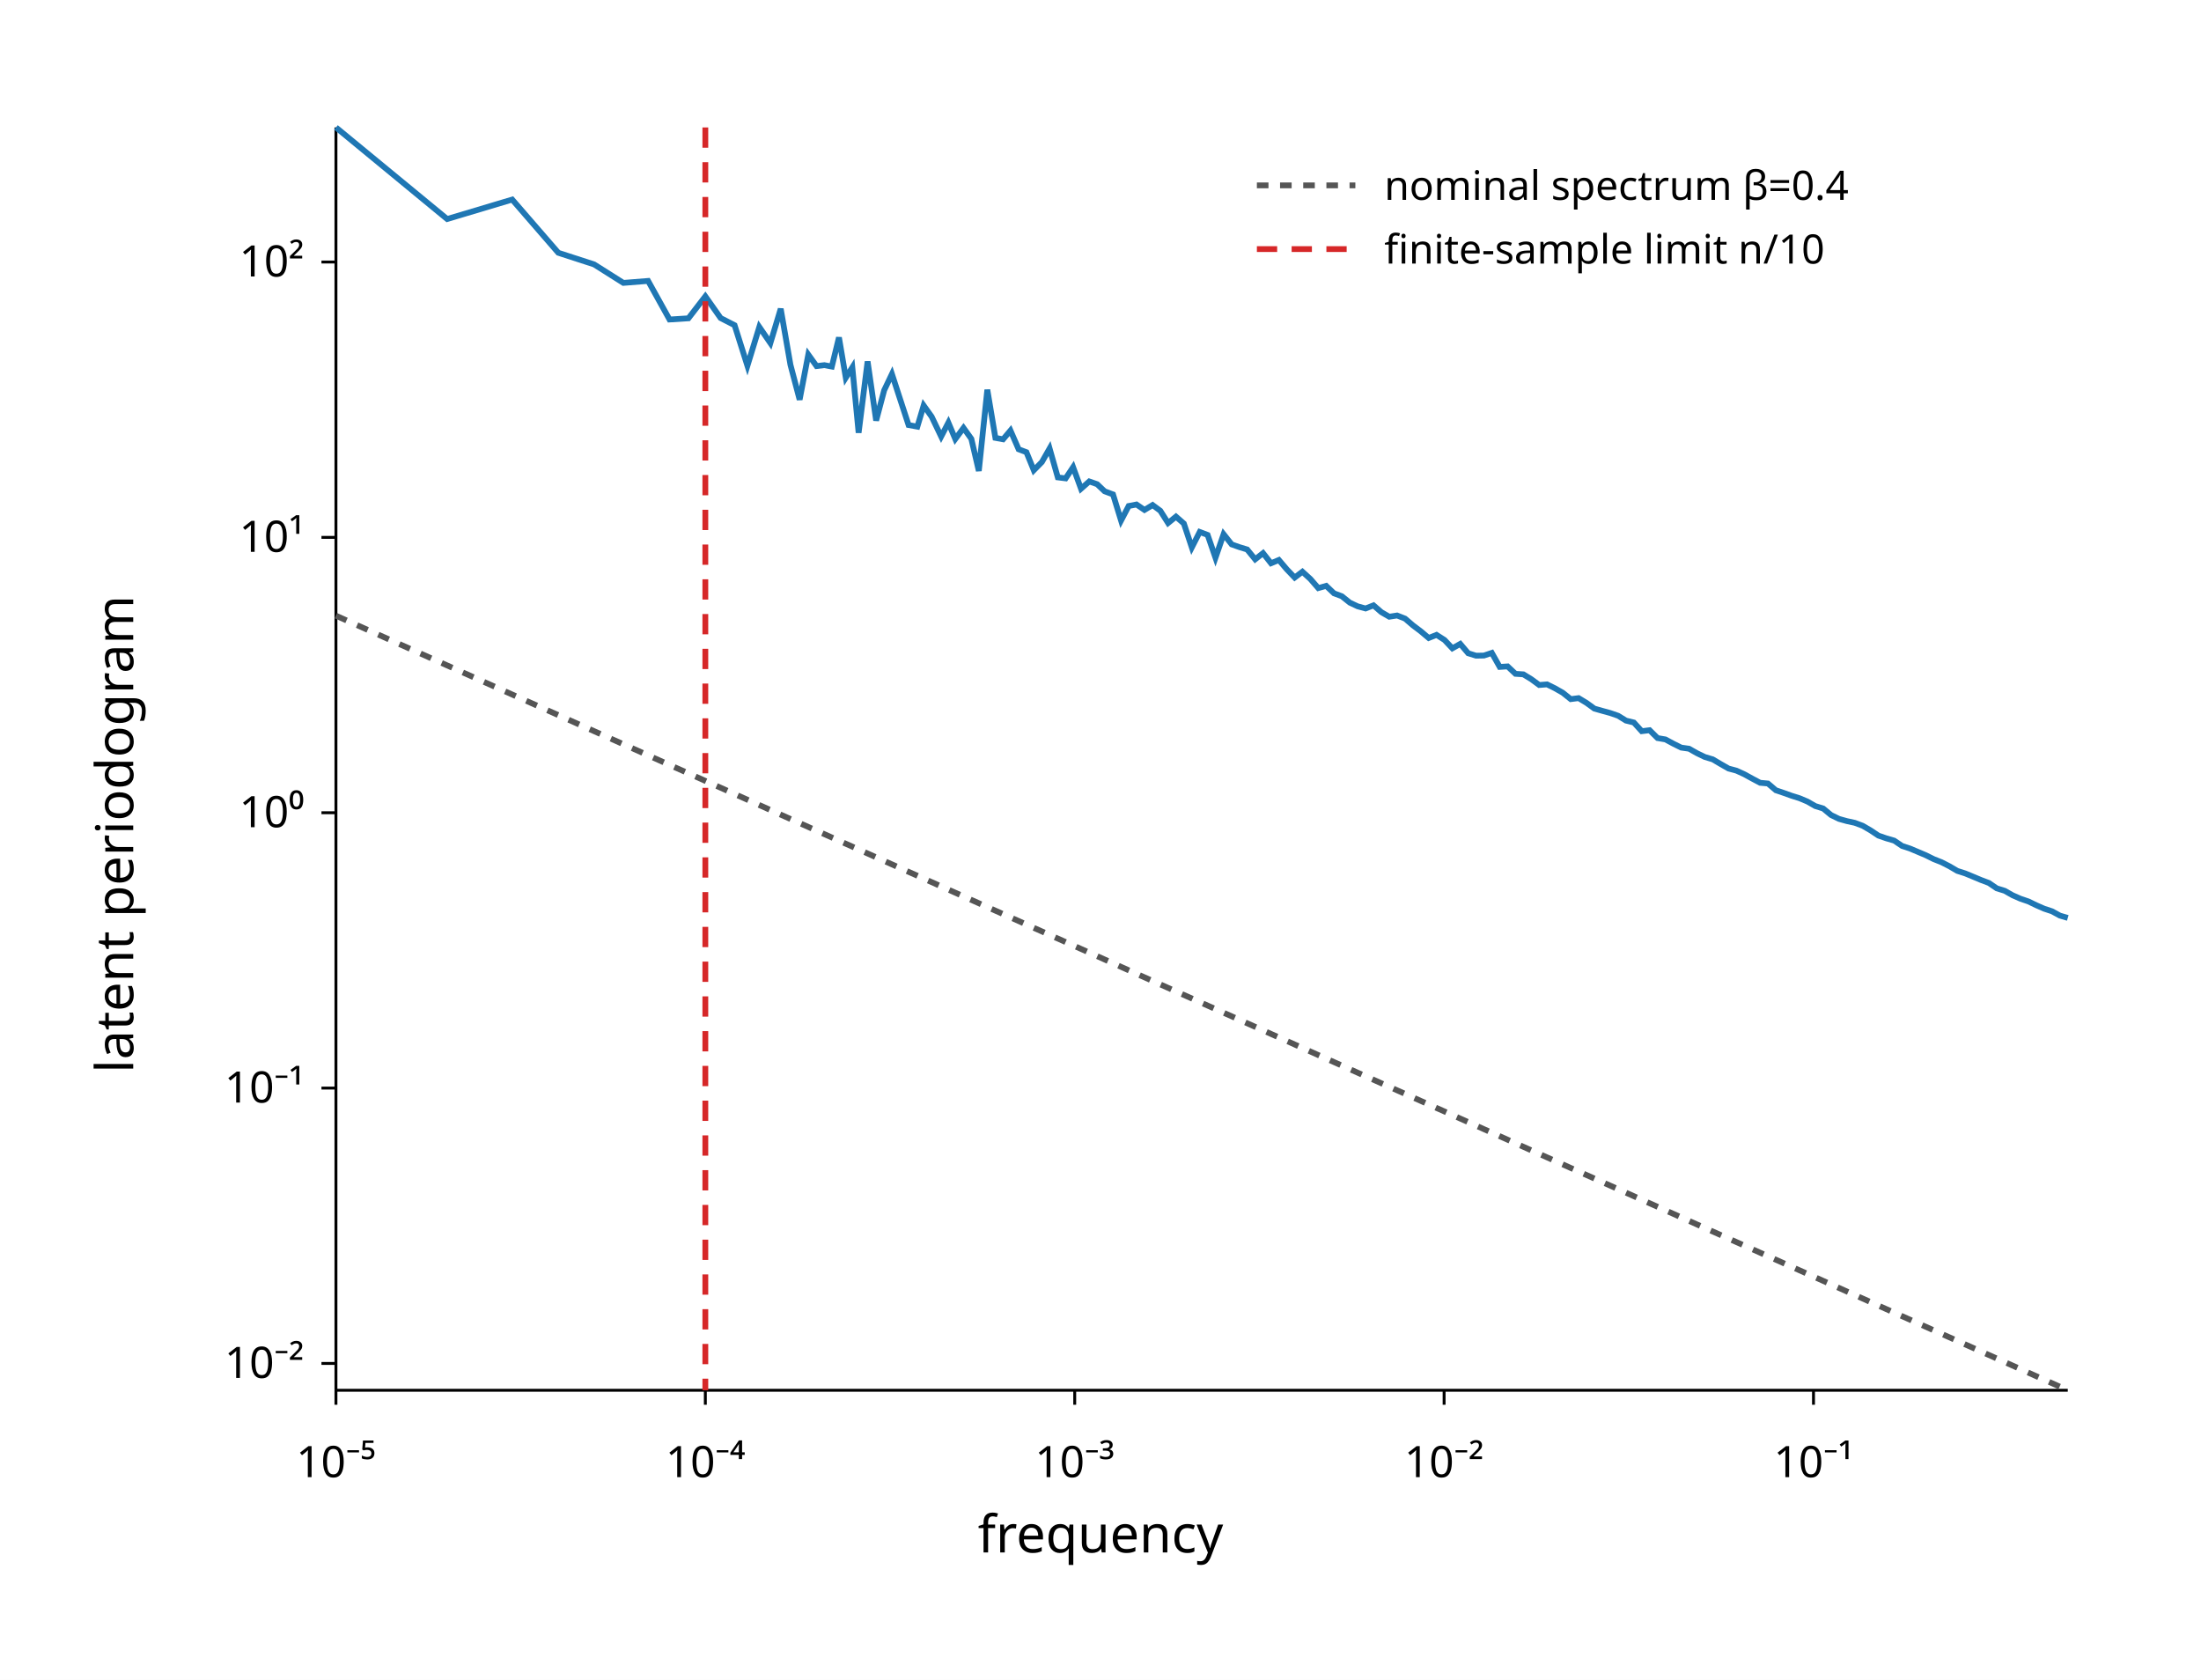
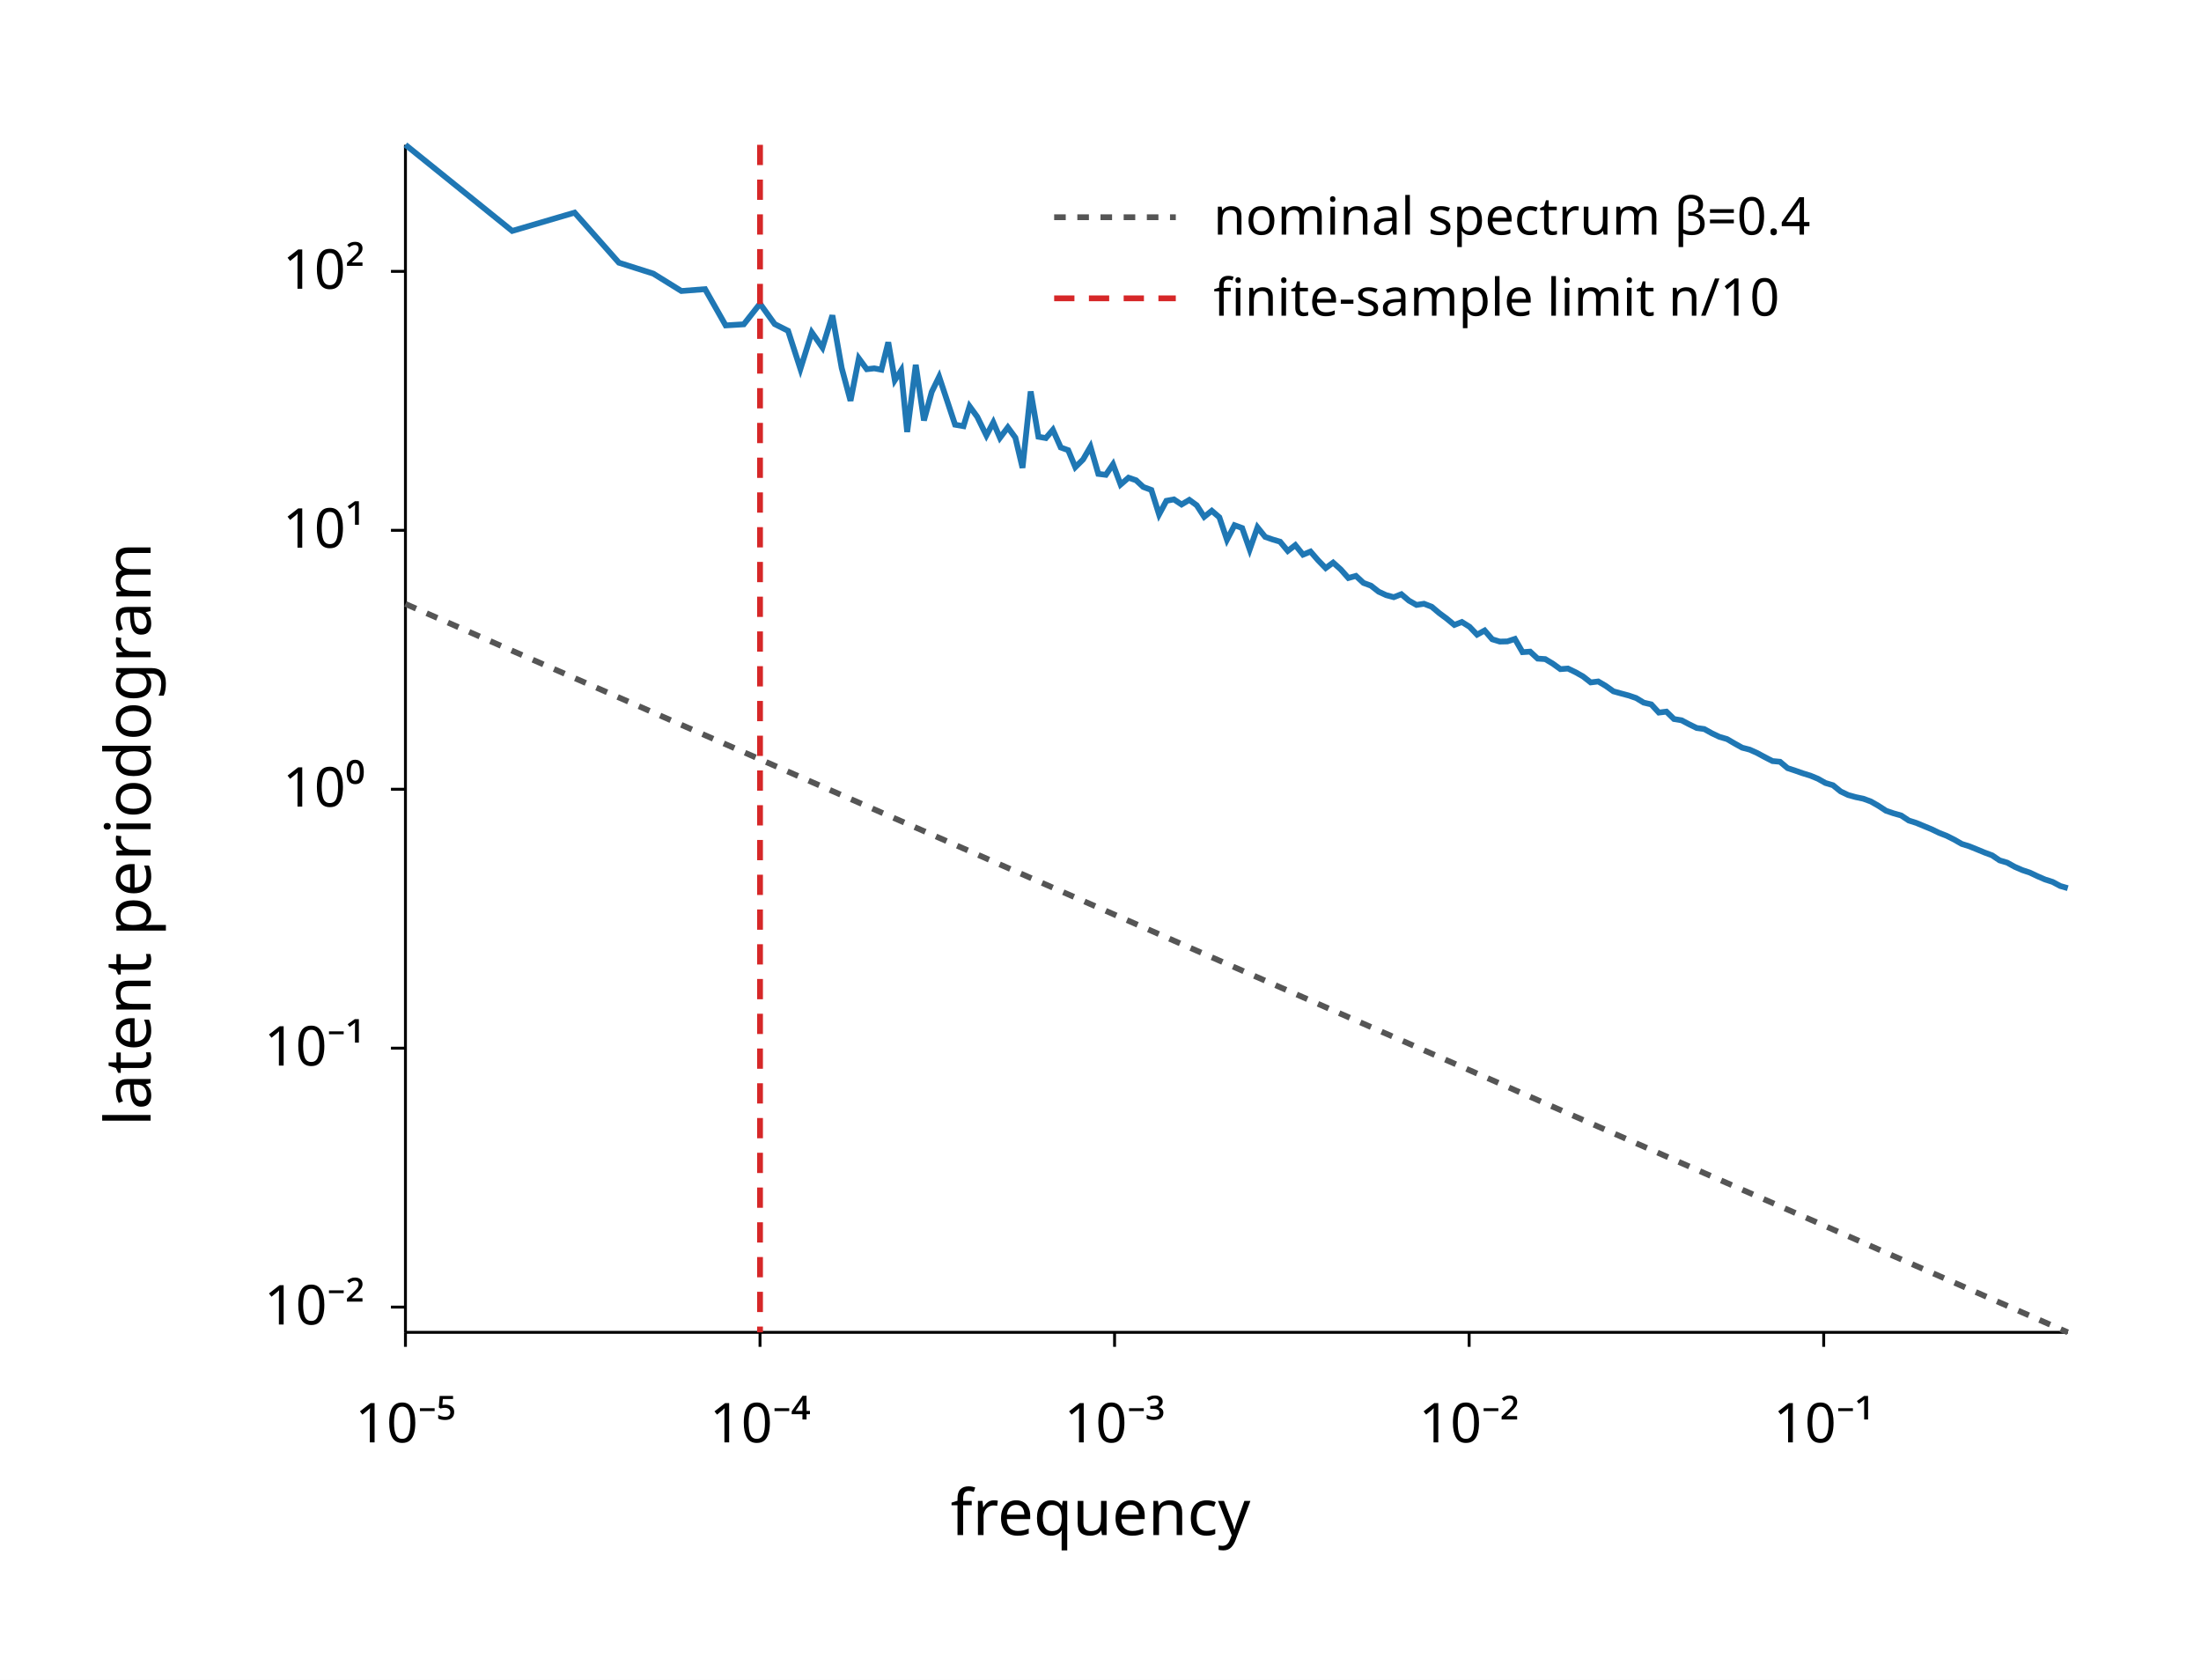
<svg xmlns="http://www.w3.org/2000/svg" width="760" height="580" viewBox="0 0 760 580">
  <rect width="100%" height="100%" fill="white" />
-   <line x1="116" y1="480" x2="714" y2="480" stroke="black" />
-   <line x1="116" y1="44" x2="116" y2="480" stroke="black" />
-   <line x1="116.0" y1="480" x2="116.0" y2="485" stroke="black" />
-   <text x="116.0" y="510" text-anchor="middle" font-family="sans-serif" font-size="15">10⁻⁵</text>
-   <line x1="243.549" y1="480" x2="243.549" y2="485" stroke="black" />
-   <text x="243.549" y="510" text-anchor="middle" font-family="sans-serif" font-size="15">10⁻⁴</text>
-   <line x1="371.099" y1="480" x2="371.099" y2="485" stroke="black" />
-   <text x="371.099" y="510" text-anchor="middle" font-family="sans-serif" font-size="15">10⁻³</text>
-   <line x1="498.648" y1="480" x2="498.648" y2="485" stroke="black" />
-   <text x="498.648" y="510" text-anchor="middle" font-family="sans-serif" font-size="15">10⁻²</text>
-   <line x1="626.197" y1="480" x2="626.197" y2="485" stroke="black" />
-   <text x="626.197" y="510" text-anchor="middle" font-family="sans-serif" font-size="15">10⁻¹</text>
-   <line x1="111" y1="470.735" x2="116" y2="470.735" stroke="black" />
-   <text x="105" y="475.735" text-anchor="end" font-family="sans-serif" font-size="15">10⁻²</text>
-   <line x1="111" y1="375.667" x2="116" y2="375.667" stroke="black" />
-   <text x="105" y="380.667" text-anchor="end" font-family="sans-serif" font-size="15">10⁻¹</text>
-   <line x1="111" y1="280.6" x2="116" y2="280.6" stroke="black" />
-   <text x="105" y="285.6" text-anchor="end" font-family="sans-serif" font-size="15">10⁰</text>
-   <line x1="111" y1="185.533" x2="116" y2="185.533" stroke="black" />
-   <text x="105" y="190.533" text-anchor="end" font-family="sans-serif" font-size="15">10¹</text>
-   <line x1="111" y1="90.465" x2="116" y2="90.465" stroke="black" />
-   <text x="105" y="95.465" text-anchor="end" font-family="sans-serif" font-size="15">10²</text>
-   <polyline fill="none" stroke="#555555" stroke-width="2" stroke-dasharray="4 4" points="116.0,212.57 154.4,229.74 176.86,239.79 192.79,246.91 205.15,252.44 215.25,256.96 223.79,260.78 231.19,264.09 237.71,267.0 243.55,269.61 248.83,271.97 253.65,274.13 258.08,276.11 262.19,277.95 266.01,279.66 269.58,281.26 272.94,282.76 276.11,284.17 279.1,285.51 281.95,286.78 284.65,287.99 287.23,289.15 289.69,290.25 292.05,291.3 294.31,292.31 296.48,293.28 299.58,294.67 302.53,295.99 305.31,297.23 307.98,298.43 310.51,299.56 313.73,301.0 316.76,302.35 318.94,303.33 321.7,304.56 324.98,306.03 327.47,307.15 329.86,308.21 332.7,309.48 335.4,310.69 337.98,311.84 340.92,313.16 343.71,314.41 346.37,315.6 348.91,316.73 351.73,317.99 354.42,319.19 356.97,320.34 359.76,321.58 362.42,322.77 365.26,324.04 367.96,325.25 370.54,326.4 373.27,327.62 376.12,328.9 378.84,330.11 381.42,331.27 384.33,332.57 387.1,333.81 389.73,334.99 392.43,336.2 395.19,337.43 397.99,338.68 400.65,339.87 403.34,341.07 406.06,342.29 408.79,343.51 411.53,344.73 414.26,345.96 416.99,347.18 419.7,348.39 422.51,349.65 425.29,350.89 427.93,352.07 430.64,353.28 433.41,354.52 436.13,355.73 438.88,356.97 441.59,358.18 444.31,359.39 447.05,360.62 449.72,361.82 452.47,363.04 455.2,364.27 457.93,365.48 460.63,366.69 463.32,367.89 466.08,369.13 468.8,370.35 471.53,371.57 474.27,372.79 476.99,374.01 479.71,375.22 482.41,376.43 485.16,377.66 487.89,378.88 490.61,380.1 493.33,381.31 496.03,382.53 498.78,383.75 501.5,384.97 504.22,386.19 506.96,387.41 509.68,388.63 512.4,389.85 515.12,391.06 517.85,392.28 520.58,393.5 523.29,394.72 526.01,395.93 528.75,397.16 531.48,398.38 534.2,399.59 536.91,400.81 539.64,402.02 542.37,403.25 545.09,404.46 547.81,405.68 550.54,406.9 553.26,408.12 555.99,409.34 558.72,410.56 561.44,411.77 564.16,412.99 566.89,414.21 569.61,415.43 572.34,416.65 575.06,417.87 577.78,419.08 580.51,420.3 583.23,421.52 585.95,422.74 588.68,423.96 591.4,425.17 594.13,426.39 596.86,427.61 599.58,428.83 602.3,430.05 605.03,431.27 607.75,432.49 610.47,433.7 613.2,434.92 615.92,436.14 618.65,437.36 621.37,438.58 624.1,439.8 626.82,441.01 629.54,442.23 632.27,443.45 635.0,444.67 637.72,445.89 640.44,447.1 643.17,448.32 645.89,449.54 648.62,450.76 651.34,451.98 654.06,453.2 656.79,454.42 659.51,455.63 662.24,456.85 664.96,458.07 667.69,459.29 670.41,460.51 673.13,461.72 675.86,462.94 678.58,464.16 681.31,465.38 684.03,466.6 686.76,467.82 689.48,469.03 692.21,470.25 694.93,471.47 697.65,472.69 700.38,473.91 703.1,475.13 705.83,476.34 708.55,477.56 711.28,478.78 714.0,480.0" />
-   <line x1="434" y1="64" x2="468" y2="64" stroke="#555555" stroke-width="2" stroke-dasharray="4 4" />
-   <text x="478" y="69" font-family="sans-serif" font-size="14">nominal spectrum β=0.4</text>
-   <polyline fill="none" stroke="#1f77b4" stroke-width="2" points="116.0,44.0 154.4,75.62 176.86,68.9 192.79,87.28 205.15,91.29 215.25,97.67 223.79,96.99 231.19,110.31 237.71,109.9 243.55,102.32 248.83,109.81 253.65,112.28 258.08,126.28 262.19,112.89 266.01,118.45 269.58,106.61 272.94,125.96 276.11,137.99 279.1,122.42 281.95,126.39 284.65,126.07 287.23,126.56 289.69,116.51 292.05,130.42 294.31,126.84 296.48,149.42 299.58,124.78 302.53,145.2 305.31,134.73 307.98,129.14 310.51,136.91 313.73,146.75 316.76,147.3 318.94,140.0 321.7,143.87 324.98,150.71 327.47,145.92 329.86,151.58 332.7,147.74 335.4,151.51 337.98,162.6 340.92,134.55 343.71,151.18 346.37,151.67 348.91,148.64 351.73,155.11 354.42,156.12 356.97,162.36 359.76,159.52 362.42,154.84 365.26,164.82 367.96,165.16 370.54,161.29 373.27,168.74 376.12,166.22 378.84,167.17 381.42,169.62 384.33,170.71 387.1,179.72 389.73,174.7 392.43,174.18 395.19,176.06 397.99,174.37 400.65,176.34 403.34,180.58 406.06,178.37 408.79,180.76 411.53,189.01 414.26,183.66 416.99,184.69 419.7,192.57 422.51,184.43 425.29,187.95 427.93,188.89 430.64,189.71 433.41,193.11 436.13,190.97 438.88,194.47 441.59,193.34 444.31,196.54 447.05,199.41 449.72,197.39 452.47,199.9 455.2,203.04 457.93,202.27 460.63,204.85 463.32,205.85 466.08,208.06 468.8,209.34 471.53,210.08 474.27,209.0 476.99,211.36 479.71,212.93 482.41,212.5 485.16,213.58 487.89,215.92 490.61,217.97 493.33,220.27 496.03,219.19 498.78,220.95 501.5,223.84 504.22,222.31 506.96,225.54 509.68,226.38 512.4,226.33 515.12,225.42 517.85,230.26 520.58,230.08 523.29,232.64 526.01,232.82 528.75,234.49 531.48,236.5 534.2,236.29 536.91,237.63 539.64,239.19 542.37,241.38 545.09,241.03 547.81,242.67 550.54,244.65 553.26,245.42 555.99,246.17 558.72,247.11 561.44,248.79 564.16,249.45 566.89,252.45 569.61,252.11 572.34,254.82 575.06,255.29 577.78,256.75 580.51,258.11 583.23,258.5 585.95,260.04 588.68,261.36 591.4,262.17 594.13,263.78 596.86,265.34 599.58,266.07 602.3,267.31 605.03,268.81 607.75,270.26 610.47,270.51 613.2,272.84 615.92,273.76 618.65,274.74 621.37,275.59 624.1,276.74 626.82,278.3 629.54,279.14 632.27,281.4 635.0,282.73 637.72,283.49 640.44,284.08 643.17,285.1 645.89,286.68 648.62,288.5 651.34,289.44 654.06,290.23 656.79,292.07 659.51,292.96 662.24,294.11 664.96,295.26 667.69,296.61 670.41,297.69 673.13,299.08 675.86,300.68 678.58,301.55 681.31,302.68 684.03,303.82 686.76,304.85 689.48,306.71 692.21,307.55 694.93,309.09 697.65,310.29 700.38,311.22 703.1,312.53 705.83,313.73 708.55,314.63 711.28,316.12 714.0,316.92" />
-   <line x1="243.55" y1="44" x2="243.55" y2="480" stroke="#d62728" stroke-width="2" stroke-dasharray="7 5" />
-   <line x1="434" y1="86" x2="468" y2="86" stroke="#d62728" stroke-width="2" stroke-dasharray="7 5" />
-   <text x="478" y="91" font-family="sans-serif" font-size="14">finite-sample limit n/10</text>
-   <text x="380.0" y="536" text-anchor="middle" font-family="sans-serif" font-size="18">frequency</text>
-   <text x="46" y="288.0" transform="rotate(-90 46 288.0)" text-anchor="middle" font-family="sans-serif" font-size="18">latent periodogram</text>
+   <line x1="140" y1="460" x2="714" y2="460" stroke="black" />
+   <line x1="140" y1="50" x2="140" y2="460" stroke="black" />
+   <line x1="140.0" y1="460" x2="140.0" y2="465" stroke="black" />
+   <text x="140.0" y="498" text-anchor="middle" font-family="sans-serif" font-size="19">10⁻⁵</text>
+   <line x1="262.43" y1="460" x2="262.43" y2="465" stroke="black" />
+   <text x="262.43" y="498" text-anchor="middle" font-family="sans-serif" font-size="19">10⁻⁴</text>
+   <line x1="384.861" y1="460" x2="384.861" y2="465" stroke="black" />
+   <text x="384.861" y="498" text-anchor="middle" font-family="sans-serif" font-size="19">10⁻³</text>
+   <line x1="507.291" y1="460" x2="507.291" y2="465" stroke="black" />
+   <text x="507.291" y="498" text-anchor="middle" font-family="sans-serif" font-size="19">10⁻²</text>
+   <line x1="629.721" y1="460" x2="629.721" y2="465" stroke="black" />
+   <text x="629.721" y="498" text-anchor="middle" font-family="sans-serif" font-size="19">10⁻¹</text>
+   <line x1="135" y1="451.287" x2="140" y2="451.287" stroke="black" />
+   <text x="126" y="457.287" text-anchor="end" font-family="sans-serif" font-size="19">10⁻²</text>
+   <line x1="135" y1="361.889" x2="140" y2="361.889" stroke="black" />
+   <text x="126" y="367.889" text-anchor="end" font-family="sans-serif" font-size="19">10⁻¹</text>
+   <line x1="135" y1="272.491" x2="140" y2="272.491" stroke="black" />
+   <text x="126" y="278.491" text-anchor="end" font-family="sans-serif" font-size="19">10⁰</text>
+   <line x1="135" y1="183.093" x2="140" y2="183.093" stroke="black" />
+   <text x="126" y="189.093" text-anchor="end" font-family="sans-serif" font-size="19">10¹</text>
+   <line x1="135" y1="93.694" x2="140" y2="93.694" stroke="black" />
+   <text x="126" y="99.694" text-anchor="end" font-family="sans-serif" font-size="19">10²</text>
+   <polyline fill="none" stroke="#555555" stroke-width="2" stroke-dasharray="4 4" points="140.0,208.52 176.86,224.67 198.41,234.11 213.71,240.81 225.58,246.01 235.27,250.26 243.47,253.85 250.57,256.96 256.83,259.7 262.43,262.16 267.5,264.38 272.12,266.41 276.38,268.27 280.32,270.0 283.99,271.6 287.42,273.11 290.64,274.52 293.68,275.85 296.56,277.11 299.29,278.31 301.88,279.44 304.35,280.53 306.72,281.56 308.98,282.55 311.15,283.5 313.24,284.42 316.21,285.72 319.04,286.96 321.72,288.13 324.28,289.26 326.71,290.32 329.79,291.67 332.7,292.95 334.79,293.86 337.44,295.02 340.6,296.41 342.99,297.45 345.28,298.46 348.0,299.65 350.6,300.79 353.07,301.87 355.89,303.11 358.57,304.28 361.13,305.4 363.56,306.47 366.27,307.65 368.85,308.78 371.3,309.86 373.98,311.03 376.53,312.15 379.25,313.34 381.85,314.48 384.32,315.56 386.94,316.71 389.68,317.91 392.29,319.05 394.77,320.14 397.56,321.36 400.22,322.53 402.75,323.63 405.34,324.77 407.99,325.93 410.67,327.11 413.23,328.23 415.81,329.36 418.42,330.5 421.04,331.65 423.67,332.8 426.29,333.95 428.91,335.1 431.52,336.24 434.21,337.42 436.87,338.59 439.41,339.7 442.01,340.84 444.67,342.0 447.28,343.14 449.92,344.3 452.52,345.44 455.13,346.59 457.76,347.74 460.33,348.86 462.96,350.02 465.59,351.17 468.2,352.31 470.8,353.45 473.38,354.58 476.03,355.74 478.64,356.89 481.26,358.03 483.89,359.18 486.51,360.33 489.11,361.47 491.7,362.61 494.35,363.77 496.96,364.91 499.57,366.06 502.18,367.2 504.78,368.34 507.42,369.49 510.03,370.64 512.64,371.78 515.27,372.93 517.88,374.08 520.49,375.22 523.1,376.37 525.72,377.51 528.35,378.66 530.95,379.8 533.56,380.94 536.18,382.1 538.8,383.24 541.41,384.39 544.02,385.53 546.63,386.67 549.26,387.82 551.87,388.97 554.48,390.11 557.1,391.26 559.71,392.4 562.33,393.55 564.95,394.7 567.56,395.84 570.18,396.99 572.79,398.13 575.41,399.28 578.02,400.43 580.64,401.57 583.25,402.71 585.86,403.86 588.48,405.01 591.09,406.15 593.71,407.3 596.32,408.44 598.94,409.59 601.56,410.74 604.17,411.88 606.79,413.03 609.4,414.17 612.02,415.32 614.63,416.46 617.24,417.61 619.86,418.76 622.48,419.9 625.09,421.05 627.71,422.19 630.32,423.34 632.93,424.48 635.55,425.63 638.17,426.78 640.78,427.92 643.39,429.07 646.01,430.21 648.62,431.36 651.24,432.5 653.85,433.65 656.47,434.79 659.09,435.94 661.7,437.09 664.31,438.23 666.93,439.38 669.55,440.52 672.16,441.67 674.77,442.81 677.39,443.96 680.0,445.11 682.62,446.25 685.23,447.4 687.85,448.54 690.46,449.69 693.08,450.83 695.7,451.98 698.31,453.13 700.92,454.27 703.54,455.42 706.15,456.56 708.77,457.71 711.39,458.85 714.0,460.0" />
+   <line x1="364" y1="75" x2="406" y2="75" stroke="#555555" stroke-width="2" stroke-dasharray="4 4" />
+   <text x="419" y="81" font-family="sans-serif" font-size="18">nominal spectrum β=0.4</text>
+   <polyline fill="none" stroke="#1f77b4" stroke-width="2" points="140.0,50.0 176.86,79.73 198.41,73.41 213.71,90.7 225.58,94.47 235.27,100.47 243.47,99.83 250.57,112.35 256.83,111.97 262.43,104.85 267.5,111.89 272.12,114.21 276.38,127.37 280.32,114.78 283.99,120.01 287.42,108.88 290.64,127.07 293.68,138.38 296.56,123.74 299.29,127.47 301.88,127.18 304.35,127.64 306.72,118.18 308.98,131.27 311.15,127.9 313.24,149.14 316.21,125.96 319.04,145.16 321.72,135.32 324.28,130.07 326.71,137.37 329.79,146.63 332.7,147.14 334.79,140.27 337.44,143.91 340.6,150.35 342.99,145.84 345.28,151.17 348.0,147.55 350.6,151.1 353.07,161.53 355.89,135.15 358.57,150.79 361.13,151.25 363.56,148.4 366.27,154.49 368.85,155.43 371.3,161.3 373.98,158.64 376.53,154.23 379.25,163.61 381.85,163.93 384.32,160.3 386.94,167.3 389.68,164.93 392.29,165.82 394.77,168.13 397.56,169.16 400.22,177.62 402.75,172.91 405.34,172.42 407.99,174.18 410.67,172.59 413.23,174.45 415.81,178.44 418.42,176.35 421.04,178.6 423.67,186.36 426.29,181.34 428.91,182.3 431.52,189.71 434.21,182.06 436.87,185.37 439.41,186.25 442.01,187.02 444.67,190.22 447.28,188.2 449.92,191.5 452.52,190.43 455.13,193.44 457.76,196.14 460.33,194.24 462.96,196.6 465.59,199.56 468.2,198.83 470.8,201.25 473.38,202.2 476.03,204.28 478.64,205.48 481.26,206.18 483.89,205.16 486.51,207.38 489.11,208.85 491.7,208.45 494.35,209.47 496.96,211.67 499.57,213.6 502.18,215.76 504.78,214.75 507.42,216.39 510.03,219.12 512.64,217.68 515.27,220.72 517.88,221.51 520.49,221.45 523.1,220.6 525.72,225.16 528.35,224.98 530.95,227.39 533.56,227.56 536.18,229.13 538.8,231.02 541.41,230.82 544.02,232.08 546.63,233.55 549.26,235.61 551.87,235.28 554.48,236.82 557.1,238.68 559.71,239.41 562.33,240.11 564.95,241.0 567.56,242.58 570.18,243.2 572.79,246.02 575.41,245.7 578.02,248.25 580.64,248.69 583.25,250.06 585.86,251.34 588.48,251.71 591.09,253.16 593.71,254.4 596.32,255.16 598.94,256.68 601.56,258.14 604.17,258.82 606.79,260.0 609.4,261.41 612.02,262.76 614.63,263.0 617.24,265.2 619.86,266.06 622.48,266.98 625.09,267.78 627.71,268.86 630.32,270.33 632.93,271.11 635.55,273.24 638.17,274.49 640.78,275.21 643.39,275.76 646.01,276.72 648.62,278.21 651.24,279.92 653.85,280.81 656.47,281.55 659.09,283.28 661.7,284.12 664.31,285.2 666.93,286.28 669.55,287.54 672.16,288.56 674.77,289.87 677.39,291.37 680.0,292.19 682.62,293.25 685.23,294.33 687.85,295.3 690.46,297.05 693.08,297.83 695.7,299.28 698.31,300.41 700.92,301.28 703.54,302.52 706.15,303.65 708.77,304.49 711.39,305.89 714.0,306.65" />
+   <line x1="262.44" y1="50" x2="262.44" y2="460" stroke="#d62728" stroke-width="2" stroke-dasharray="7 5" />
+   <line x1="364" y1="103" x2="406" y2="103" stroke="#d62728" stroke-width="2" stroke-dasharray="7 5" />
+   <text x="419" y="109" font-family="sans-serif" font-size="18">finite-sample limit n/10</text>
+   <text x="380.0" y="530" text-anchor="middle" font-family="sans-serif" font-size="22">frequency</text>
+   <text x="52" y="288.0" transform="rotate(-90 52 288.0)" text-anchor="middle" font-family="sans-serif" font-size="22">latent periodogram</text>
</svg>
